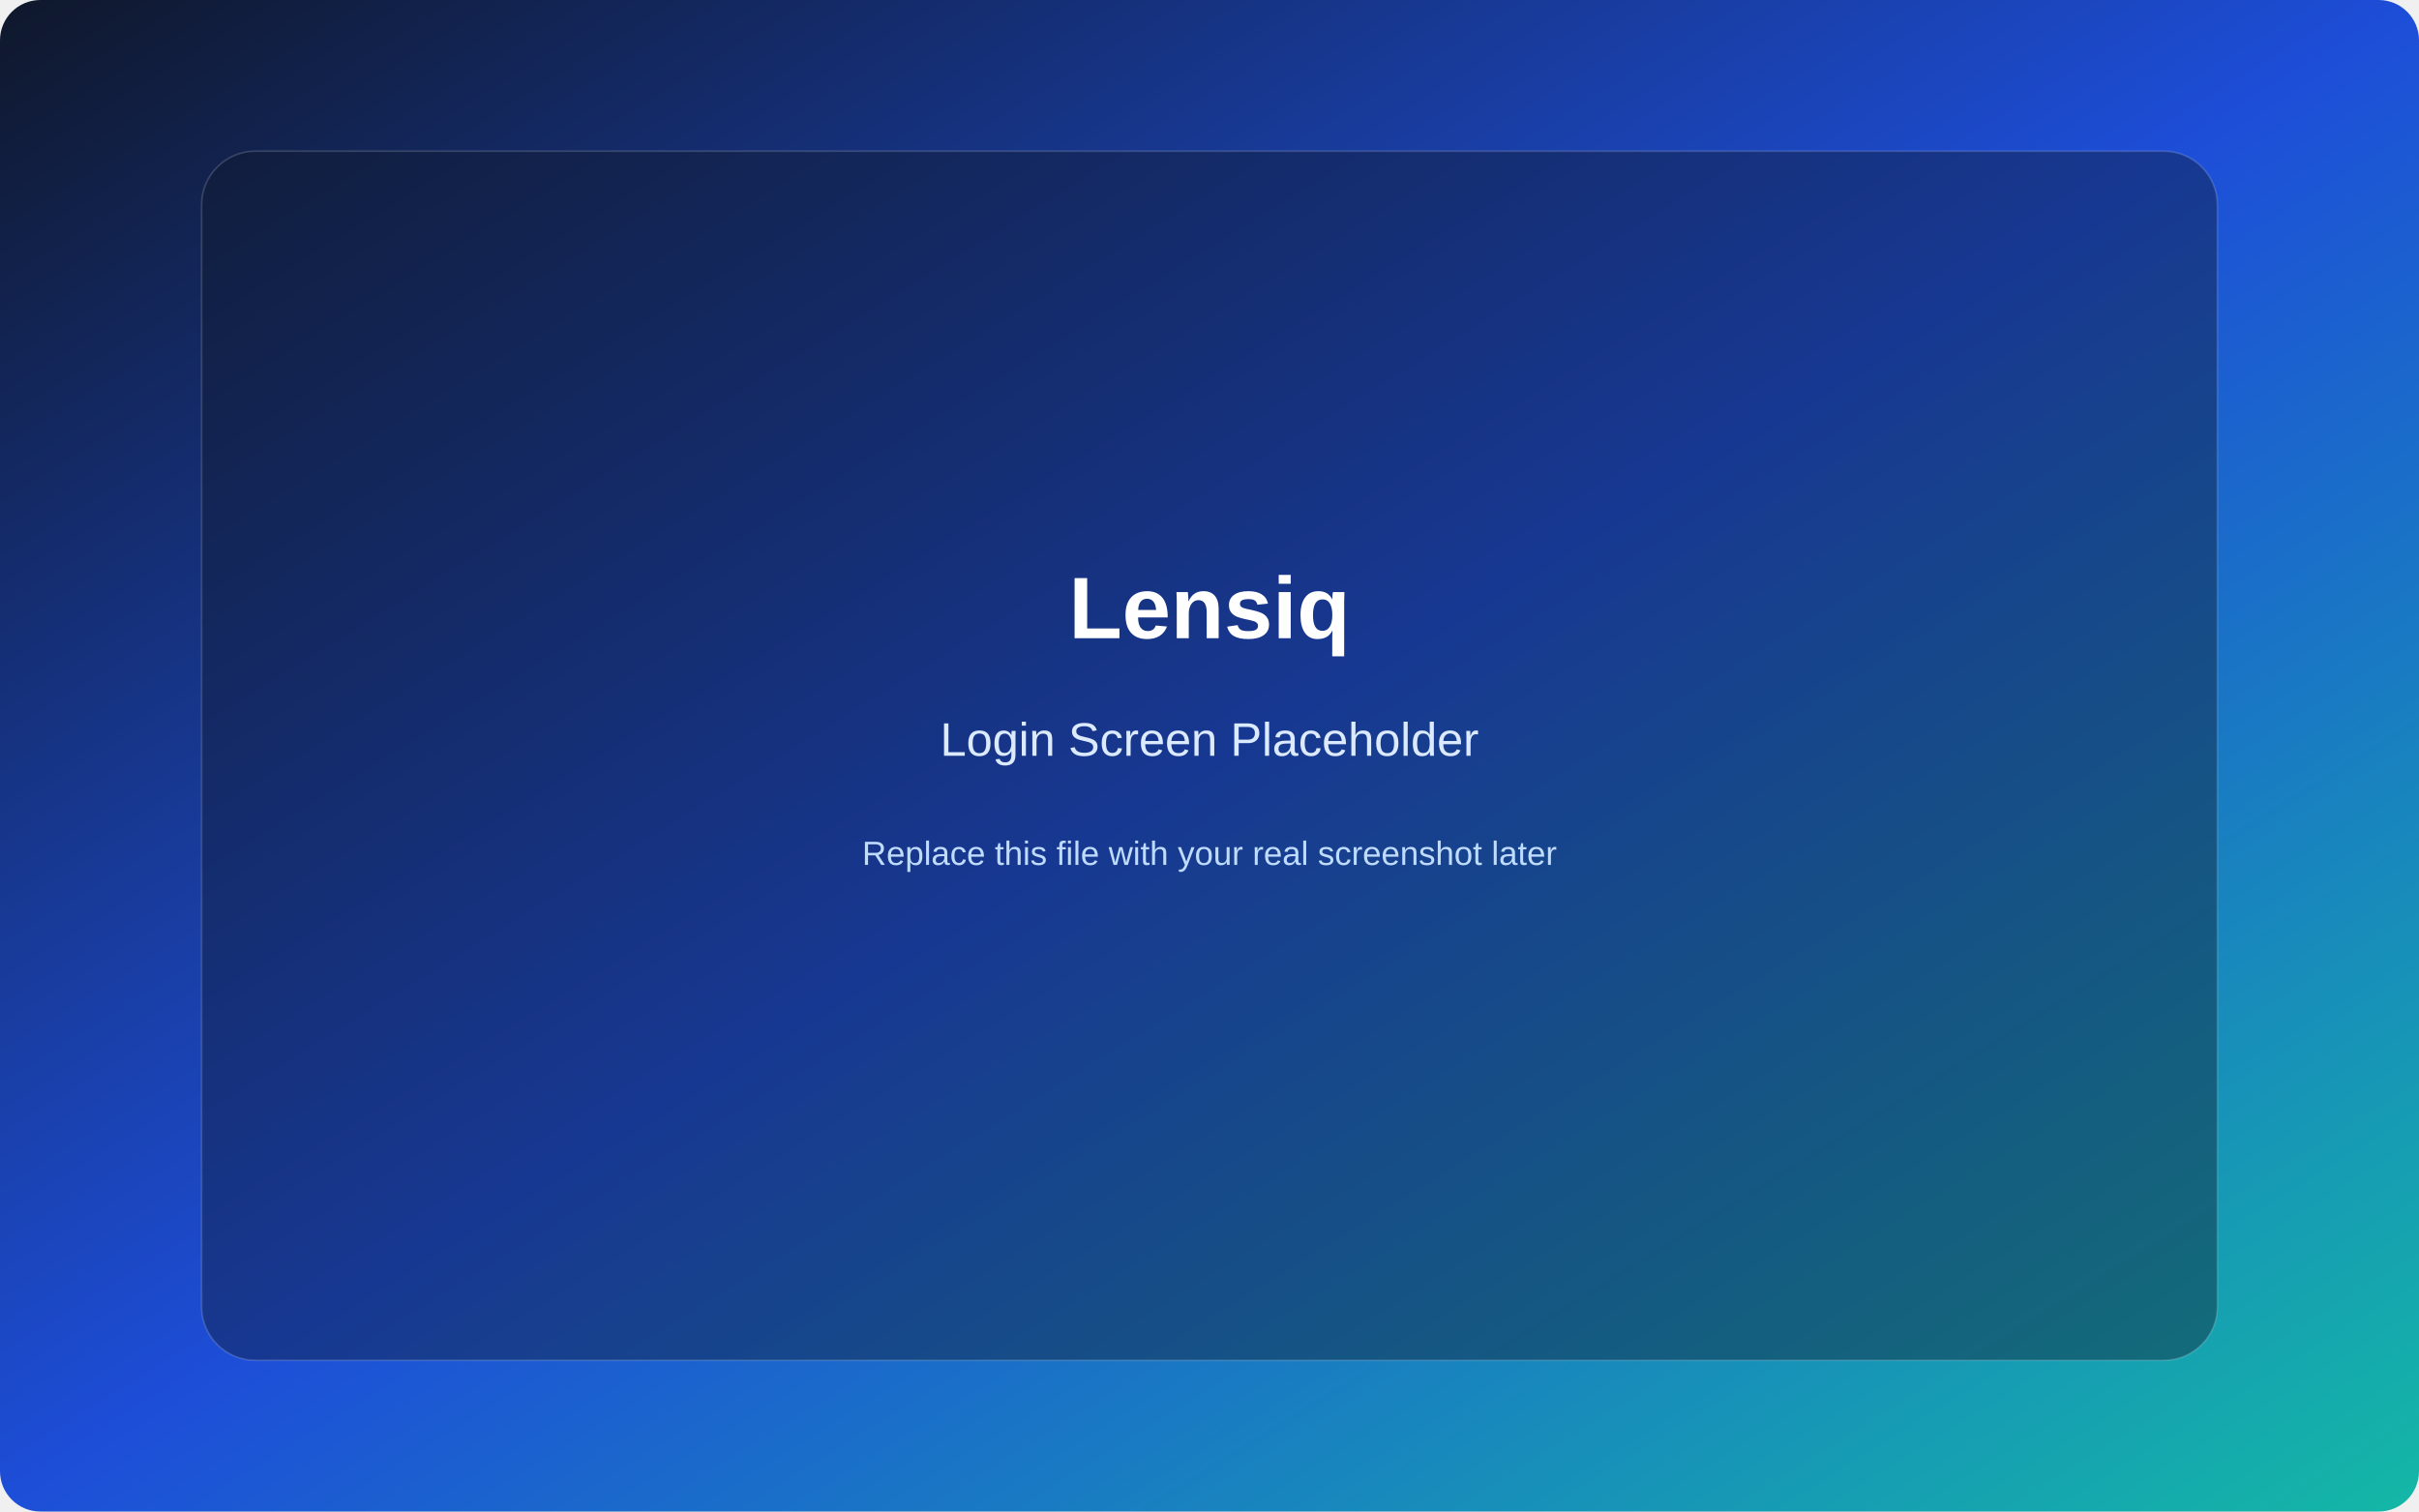
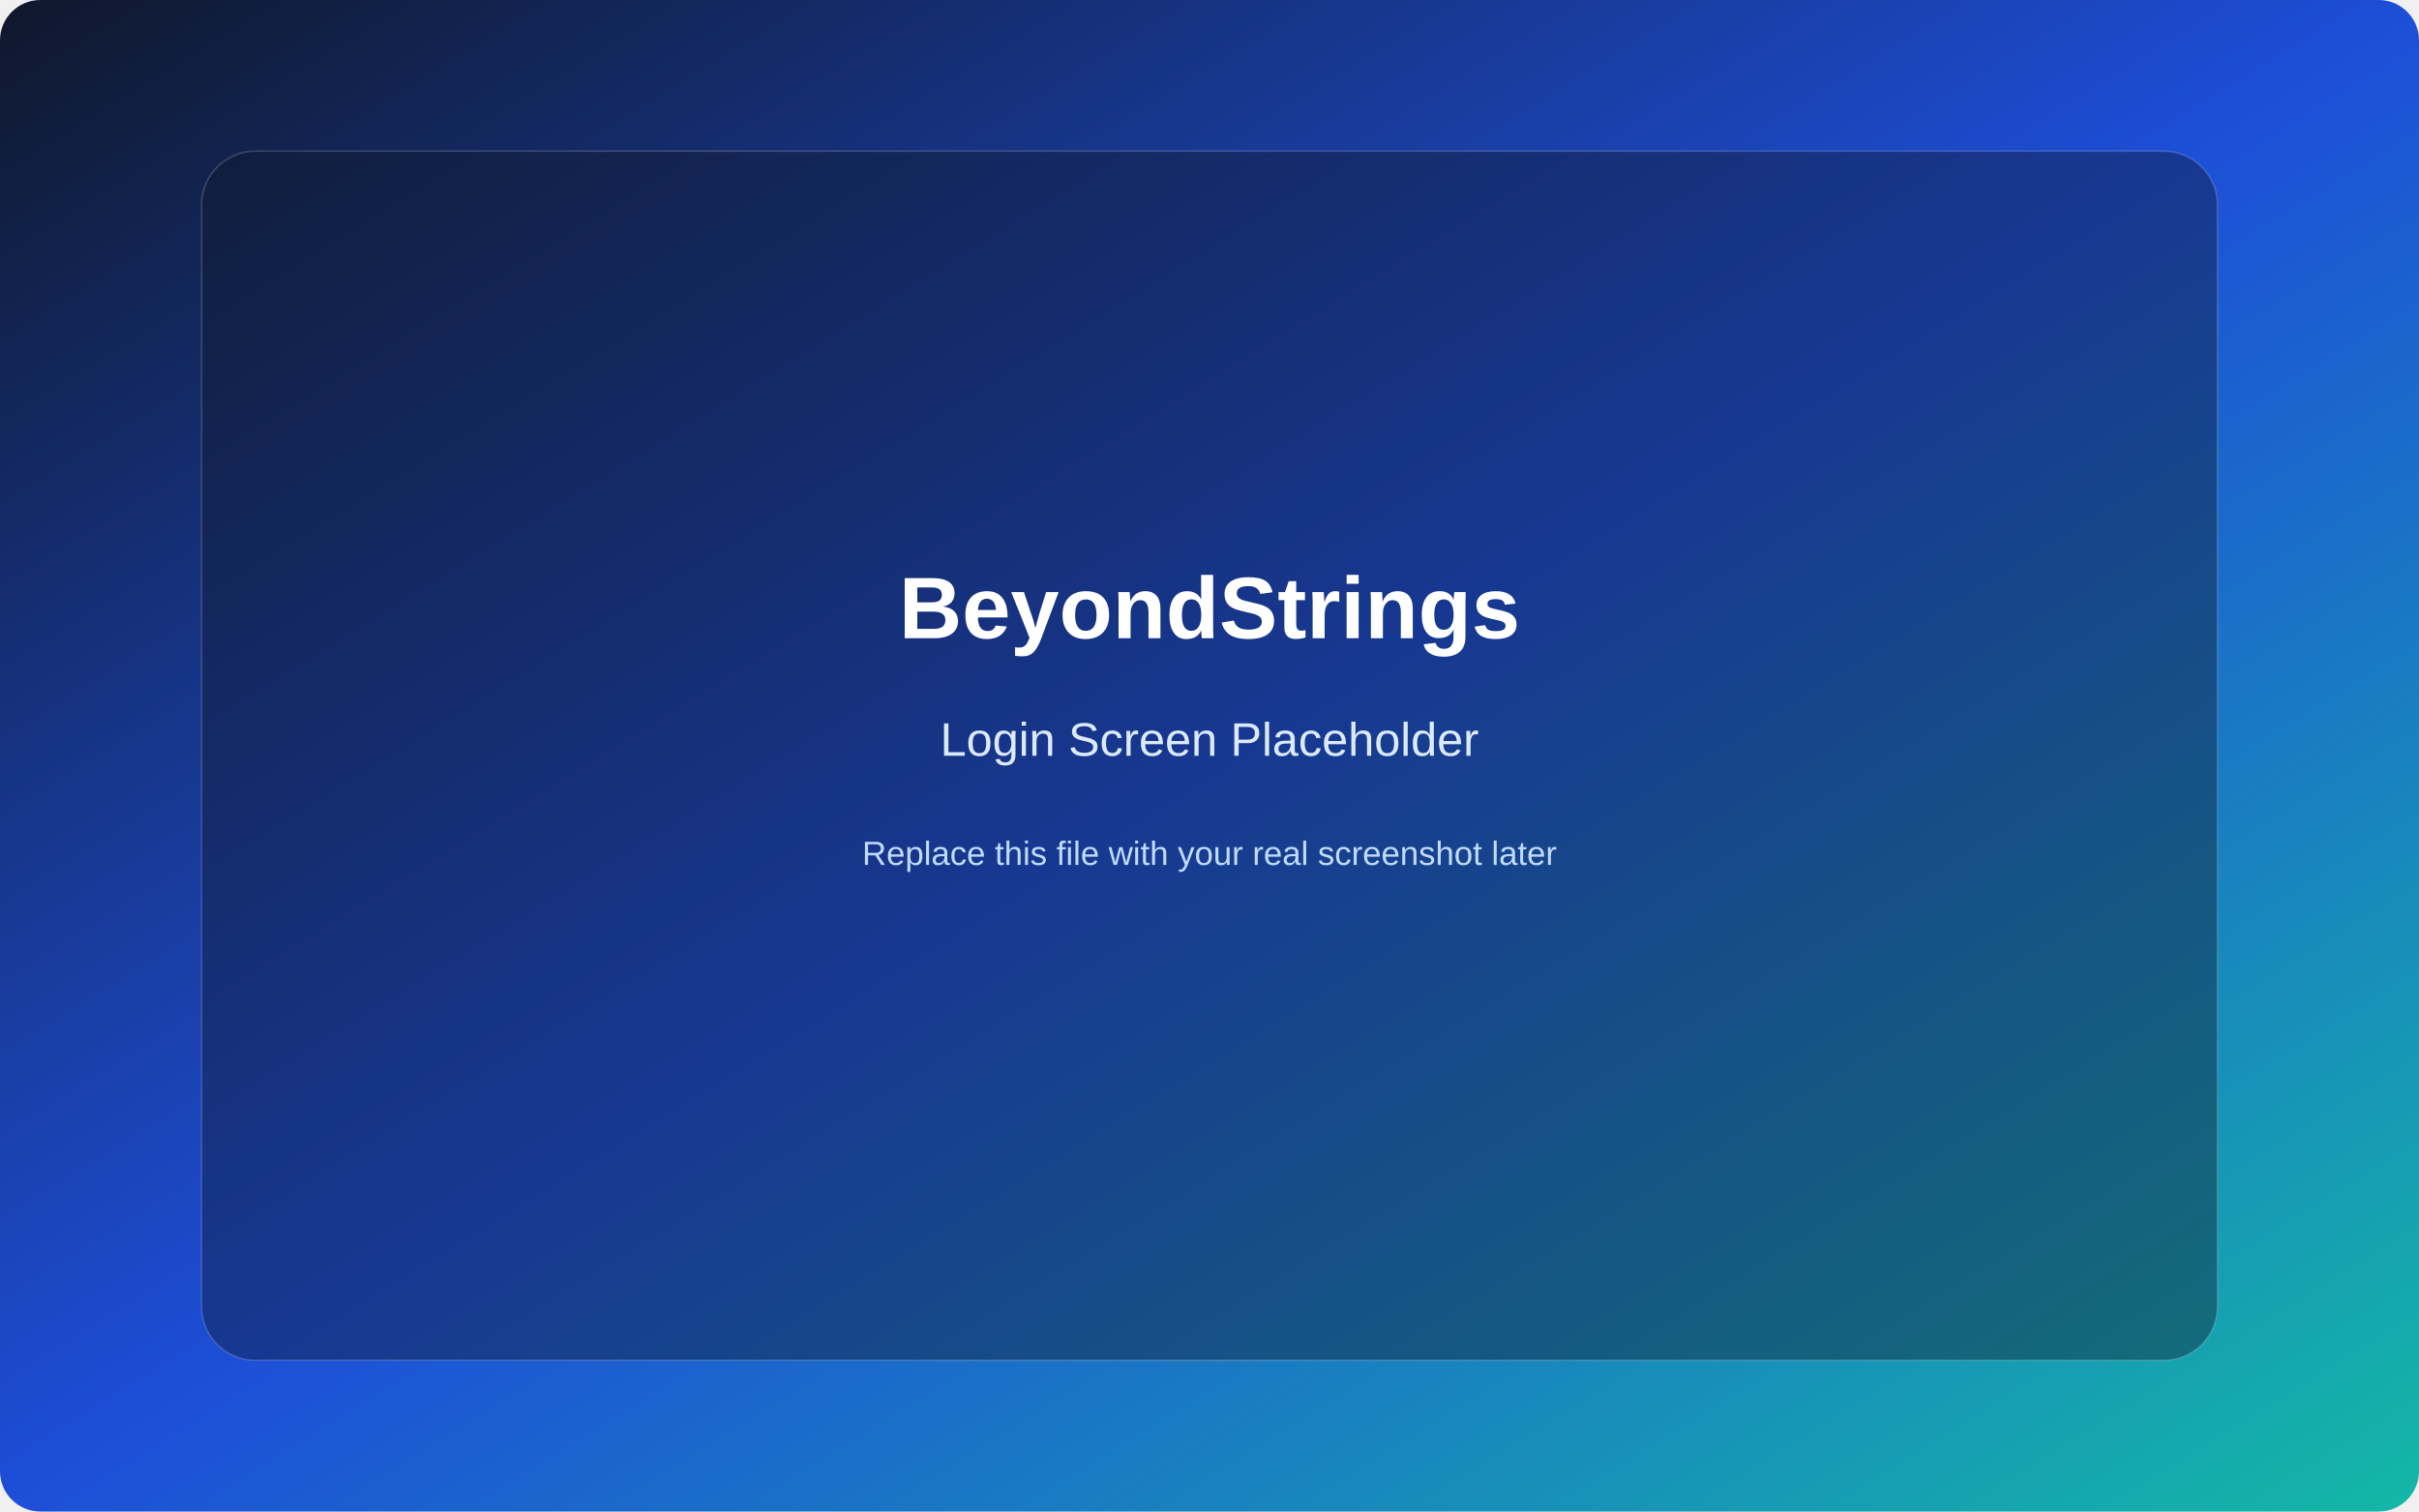
<svg xmlns="http://www.w3.org/2000/svg" width="1440" height="900" viewBox="0 0 1440 900" role="img" aria-labelledby="title desc">
  <defs>
    <linearGradient id="bg" x1="0" y1="0" x2="1" y2="1">
      <stop offset="0%" stop-color="#0f172a" />
      <stop offset="50%" stop-color="#1d4ed8" />
      <stop offset="100%" stop-color="#14b8a6" />
    </linearGradient>
  </defs>
  <rect width="1440" height="900" fill="url(#bg)" rx="24" />
  <rect x="120" y="90" width="1200" height="720" rx="32" fill="rgba(15,23,42,0.4)" stroke="rgba(255,255,255,0.16)" />
-   <text x="720" y="380" text-anchor="middle" fill="#ffffff" font-family="Segoe UI, Arial, sans-serif" font-size="52" font-weight="700">Lensiq</text>
+   <text x="720" y="380" text-anchor="middle" fill="#ffffff" font-family="Segoe UI, Arial, sans-serif" font-size="52" font-weight="700">BeyondStrings</text>
  <text x="720" y="450" text-anchor="middle" fill="#dbeafe" font-family="Segoe UI, Arial, sans-serif" font-size="28">Login Screen Placeholder</text>
  <text x="720" y="515" text-anchor="middle" fill="#bfdbfe" font-family="Segoe UI, Arial, sans-serif" font-size="20">Replace this file with your real screenshot later</text>
</svg>
